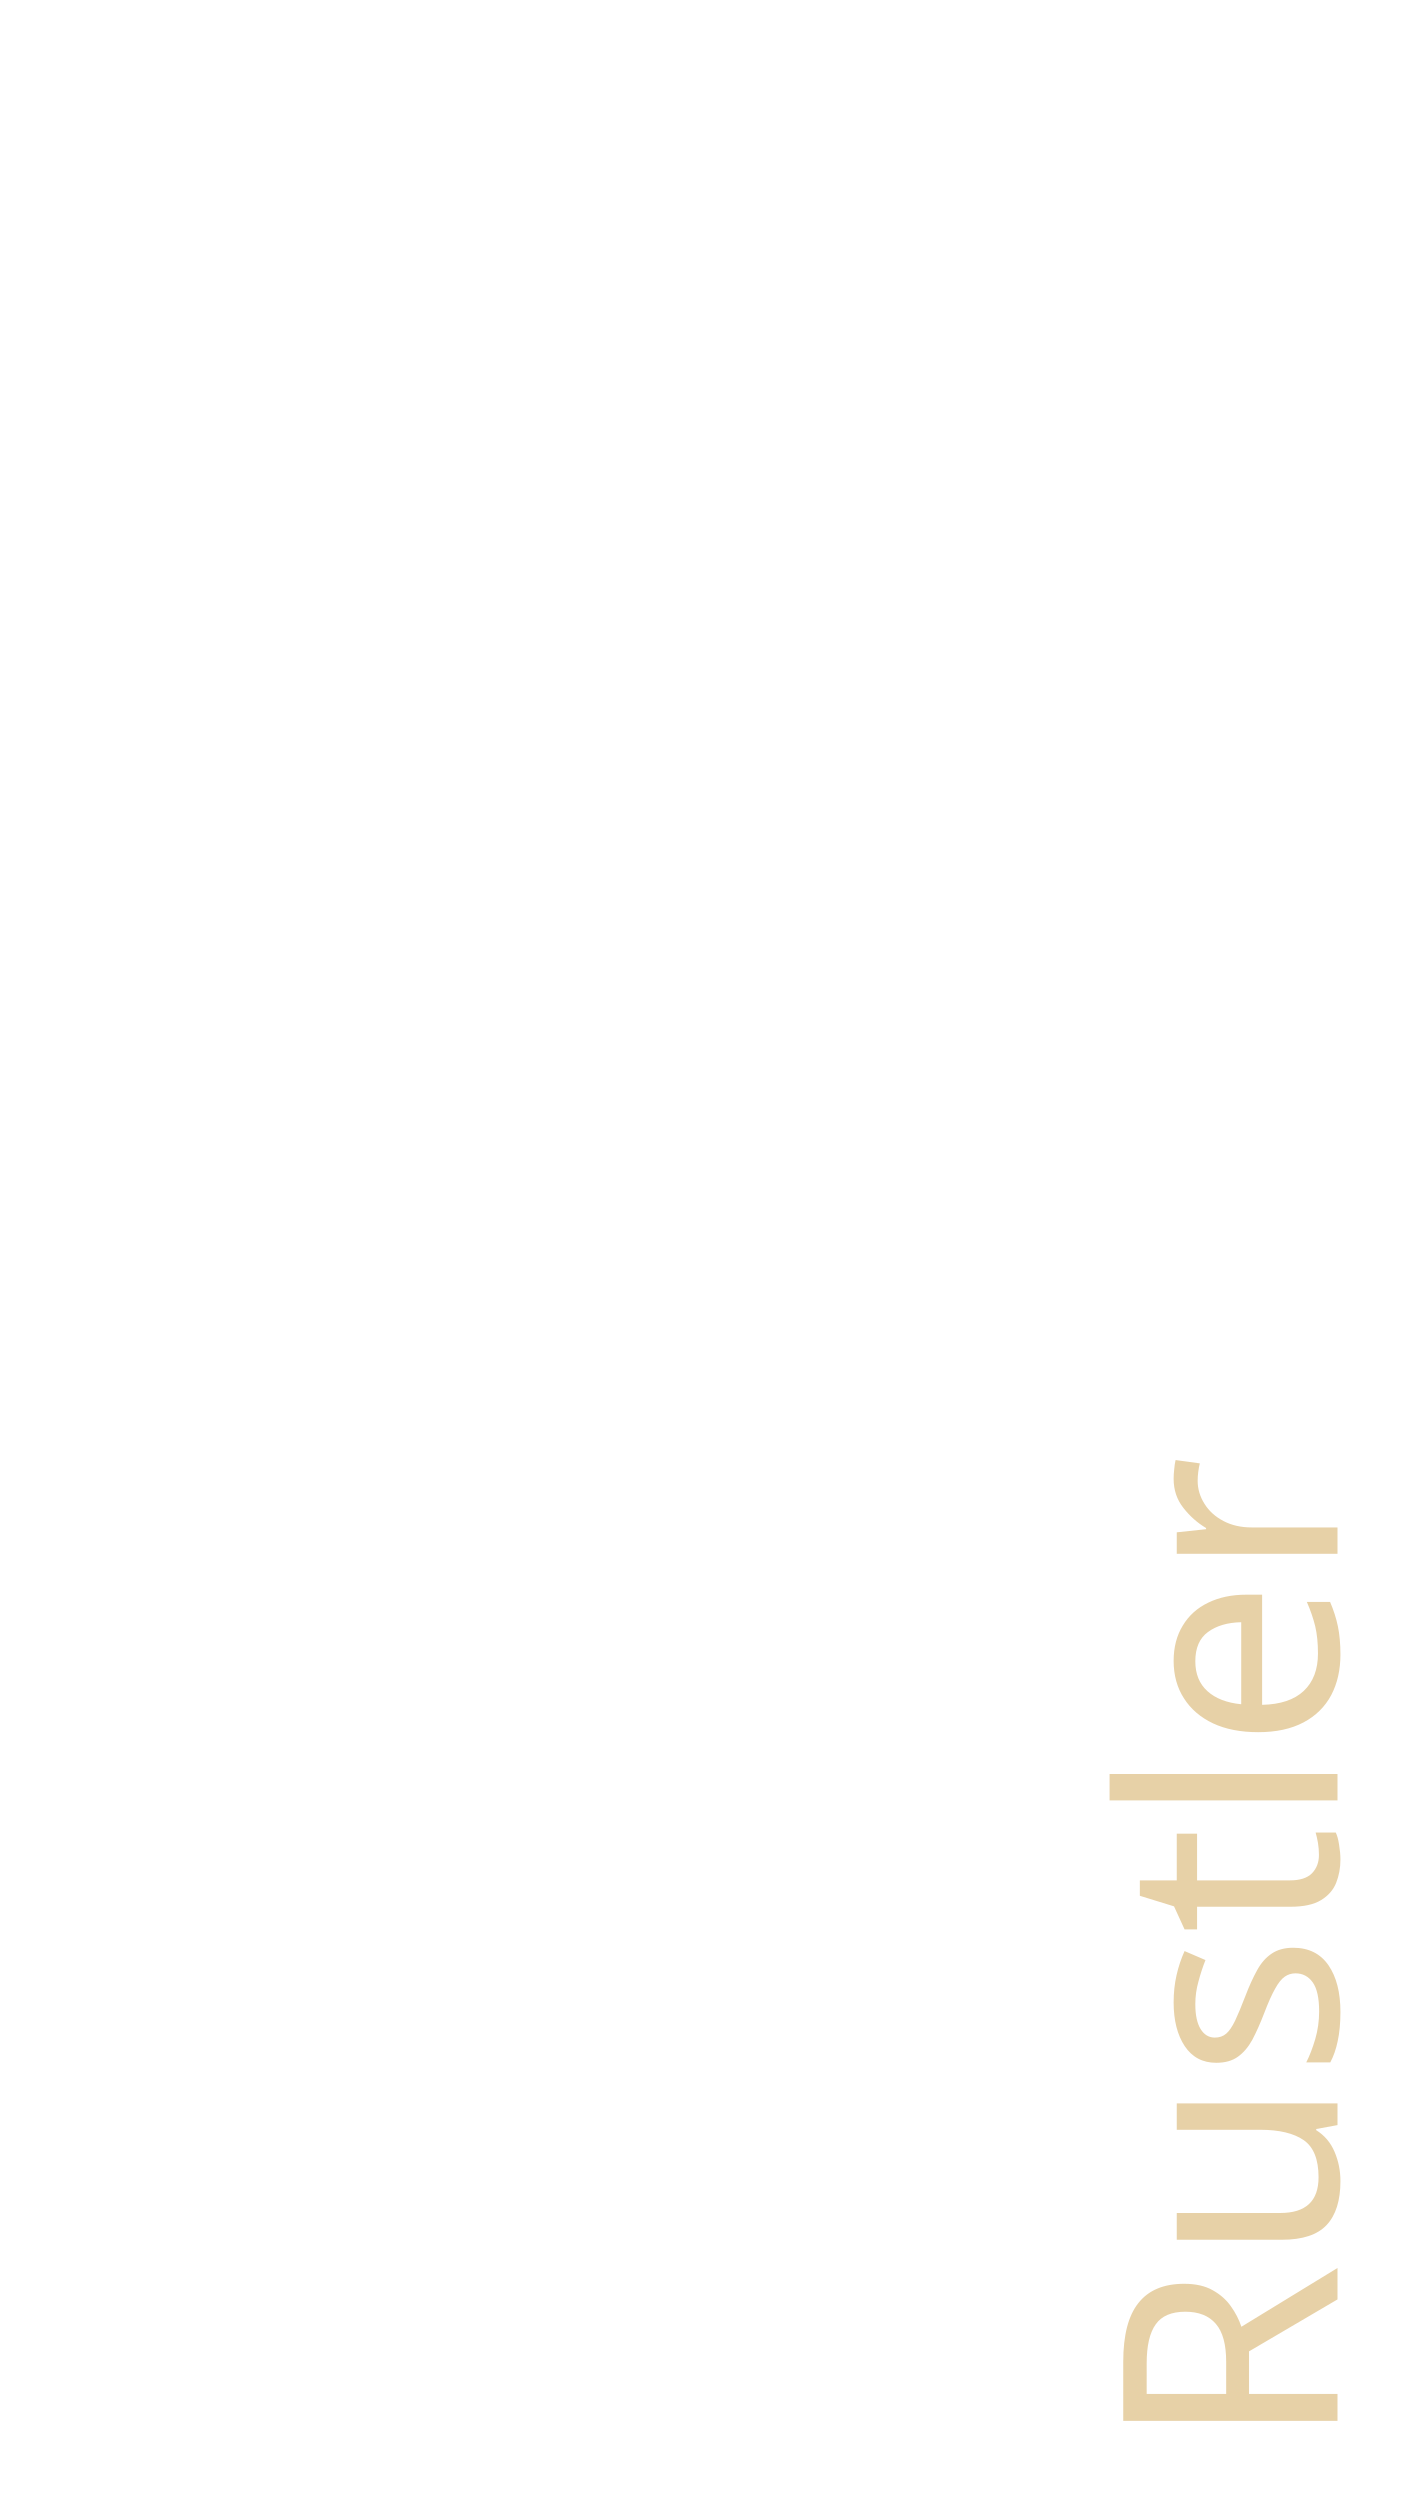
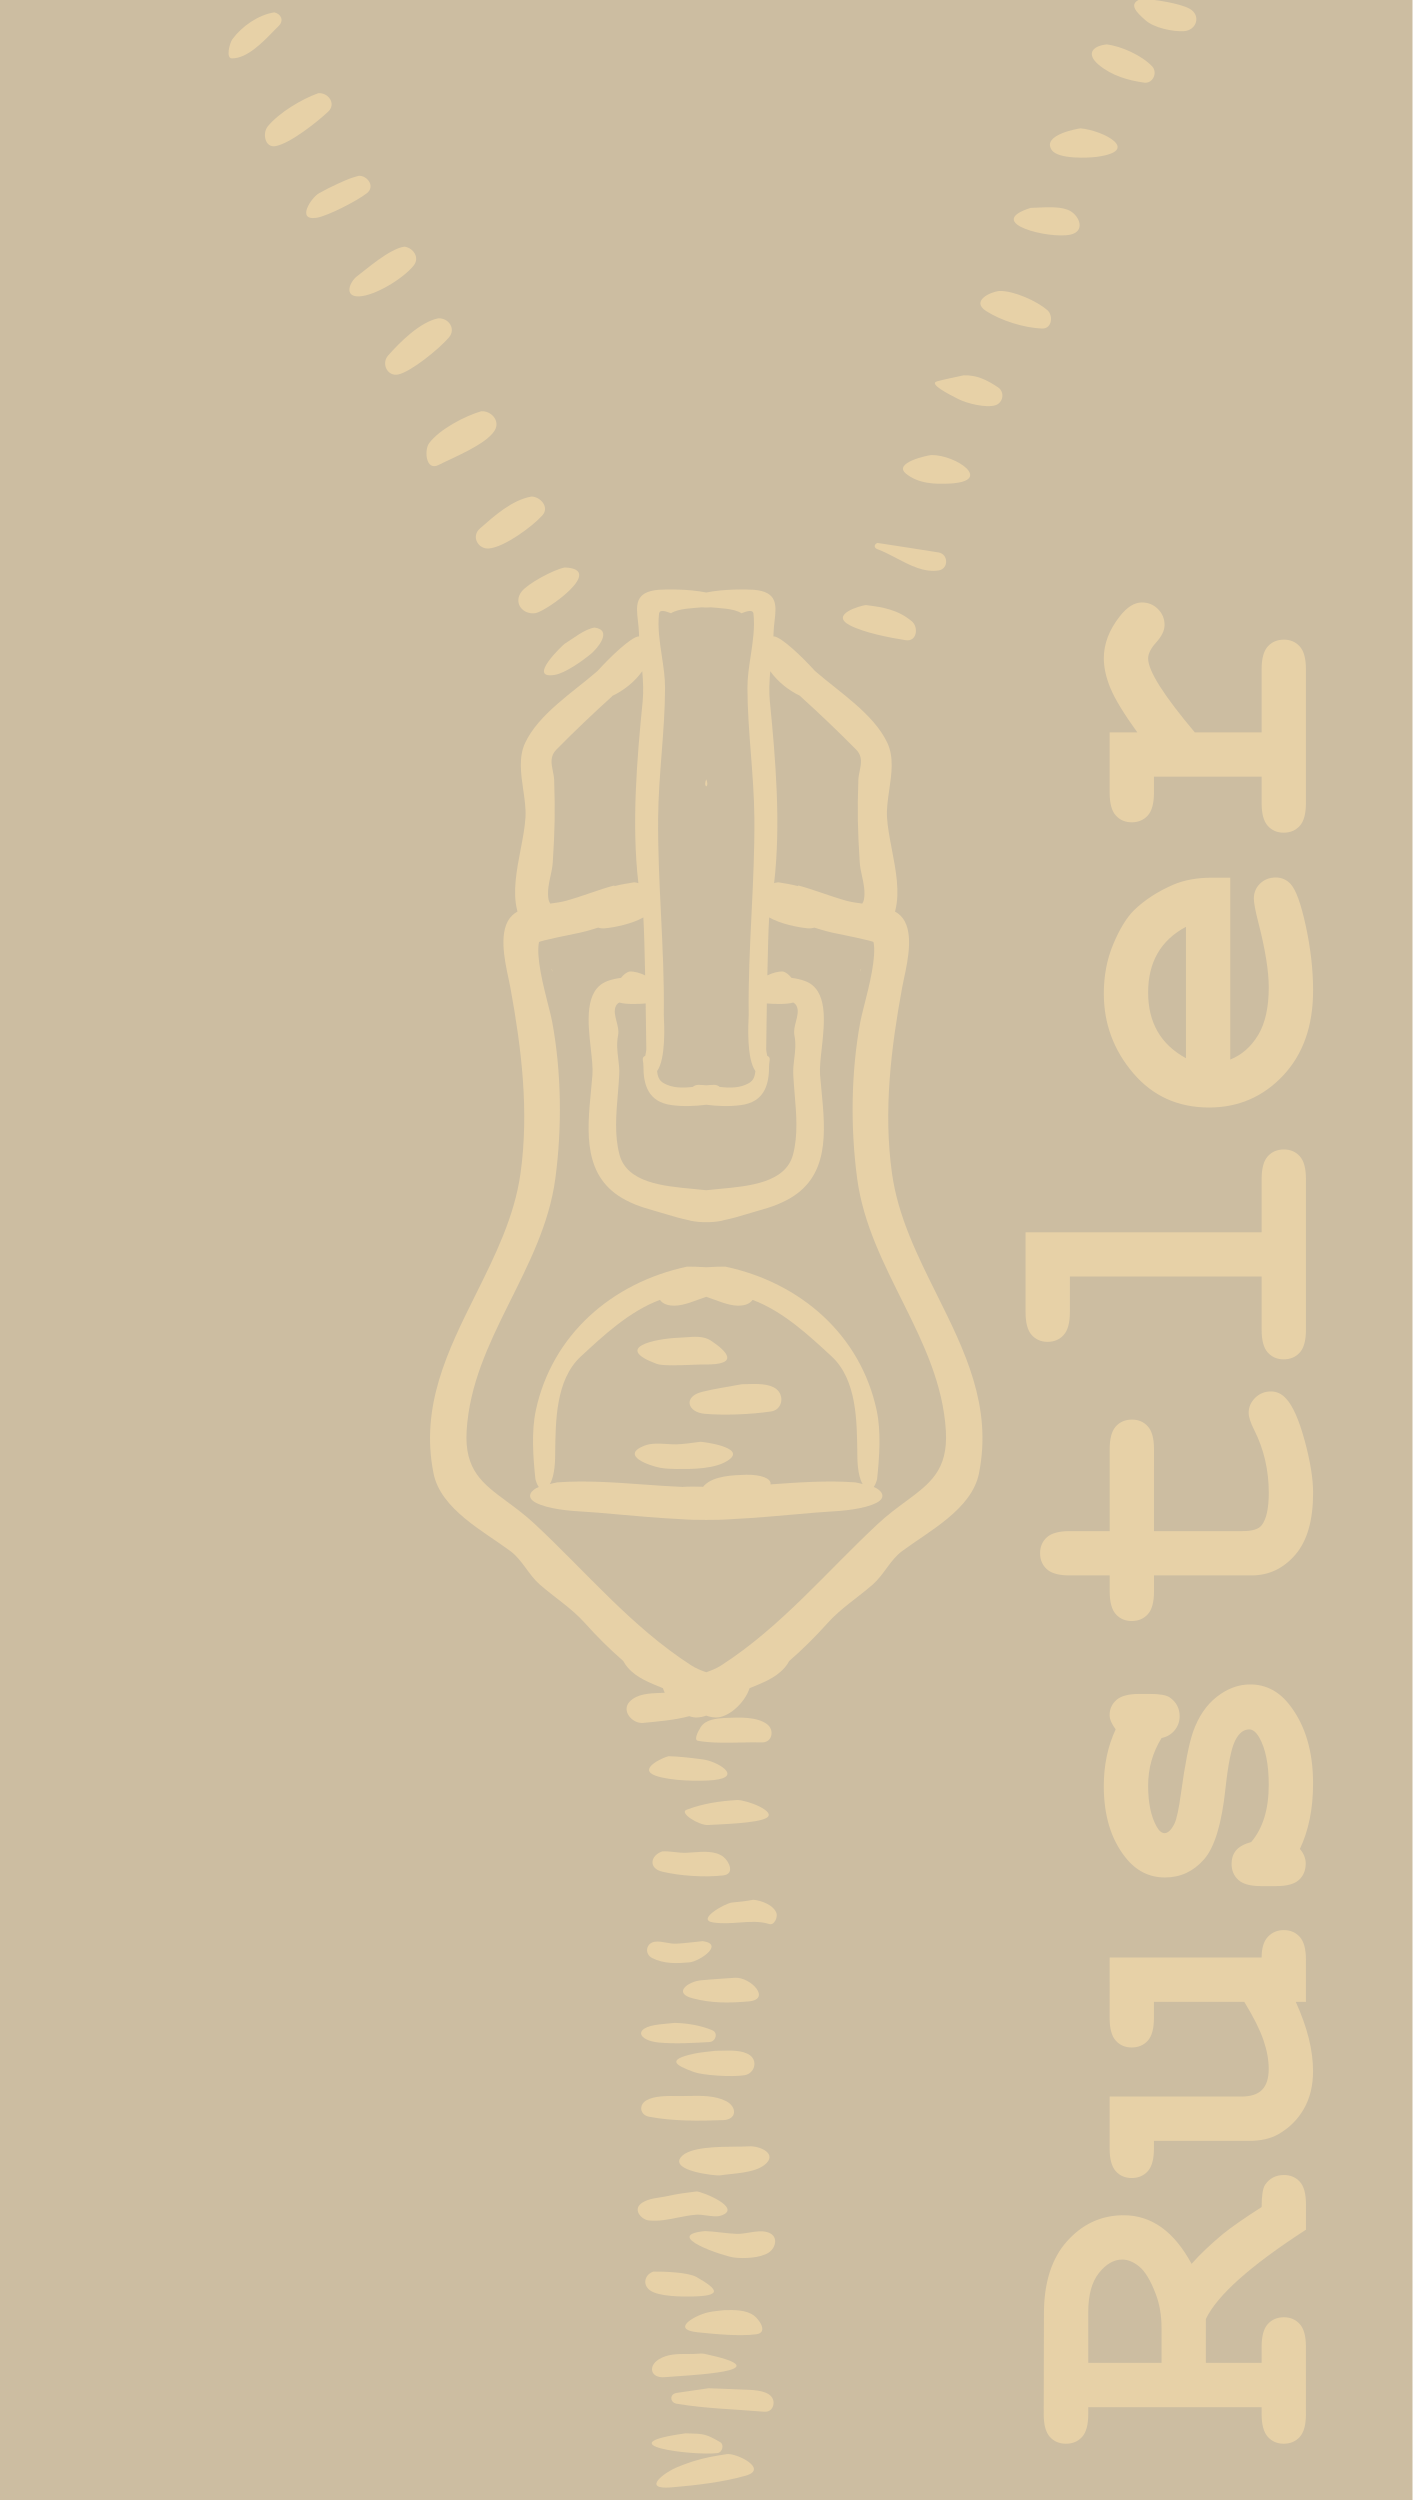
- <svg xmlns="http://www.w3.org/2000/svg" width="113" height="200" viewBox="0 0 113 200">
-   <g style="display:none">
-     <line x1="56.5" y1="0" x2="56.5" y2="200" stroke="#ff00ff" stroke-width="1" />
+ <svg xmlns="http://www.w3.org/2000/svg" data-vector95-version="1.4.2" data-vector95-format="4" width="113" height="200" viewBox="0 0 113 200">
+   <g id="layer-72196696-99ab-4106-b8ea-1aaed9c96990" data-name="background" data-locked="false">
+     <rect x="0" y="0" width="113" height="200" fill="#ccbda1" stroke="none" stroke-width="0" />
  </g>
-   <g>
-     <text x="-196" y="107" transform="rotate(-90)" font-family="sans-serif" font-size="24" fill="#e7d1a7">Rustler</text>
+   <g id="layer-9516eab8-53e1-4730-962a-3a6d09a46967" data-name="logo" data-locked="false">
+     <path d="M52.529 109.108C48.974 107.787 52.484 107.095 54.229 107.023C54.417 107.019 54.616 107.003 54.822 106.987C55.526 106.931 56.298 106.87 56.861 107.242C58.156 108.098 59.236 109.201 56.354 109.159C56.139 109.156 55.791 109.17 55.387 109.185C54.362 109.224 52.982 109.277 52.529 109.108Z" fill="#e7d1a7" stroke="none" stroke-width="0" opacity="1" fill-rule="nonzero" fill-opacity="1" />
+     <path d="M56.156 111.351C57.204 111.086 58.281 110.944 59.343 110.74C59.458 110.739 59.583 110.735 59.716 110.731C60.505 110.705 61.541 110.672 62.106 111.123C62.78 111.661 62.59 112.784 61.681 112.918C60.111 113.149 57.986 113.243 56.368 113.103C54.992 112.984 54.636 111.734 56.156 111.351Z" fill="#e7d1a7" stroke="none" stroke-width="0" opacity="1" fill-rule="nonzero" fill-opacity="1" />
+     <path d="M54.104 115.547C54.673 115.539 55.473 115.415 56.017 115.344C56.284 115.343 59.624 115.786 58.354 116.753C57.315 117.544 55.363 117.529 54.104 117.518C53.678 117.515 53.249 117.499 52.829 117.424C51.997 117.275 49.544 116.438 51.554 115.653C52.09 115.443 52.743 115.483 53.36 115.52C53.618 115.536 53.87 115.551 54.104 115.547Z" fill="#e7d1a7" stroke="none" stroke-width="0" opacity="1" fill-rule="nonzero" fill-opacity="1" />
+     <path d="M56.346 118.832C57.117 118.051 58.682 118.012 59.687 117.98C60.865 117.958 61.736 118.276 61.64 118.752C63.907 118.587 66.174 118.427 68.435 118.591C68.63 118.628 68.822 118.676 69.014 118.726C68.587 118.05 68.586 116.663 68.586 116.288C68.586 116.256 68.586 116.232 68.586 116.216C68.546 113.73 68.564 110.395 66.532 108.515C64.735 106.851 62.631 104.888 60.204 103.991C60.081 104.165 59.897 104.304 59.643 104.377C58.86 104.605 58.005 104.29 57.153 103.976C56.935 103.896 56.717 103.815 56.5 103.744C56.283 103.815 56.065 103.896 55.847 103.976C54.995 104.29 54.14 104.605 53.357 104.377C53.103 104.304 52.919 104.165 52.796 103.991C50.369 104.888 48.265 106.851 46.468 108.515C44.436 110.395 44.454 113.73 44.414 116.216C44.414 116.232 44.414 116.256 44.414 116.288C44.414 116.663 44.413 118.05 43.986 118.726C44.178 118.676 44.37 118.628 44.565 118.591C46.849 118.425 49.139 118.591 51.429 118.757C51.429 118.757 51.429 118.757 51.429 118.757C52.485 118.833 53.542 118.91 54.598 118.954C55.137 118.916 55.738 118.925 56.251 118.943C56.283 118.901 56.315 118.864 56.346 118.832ZM70.131 112.816C70.498 114.524 70.354 116.574 70.166 118.341C70.163 118.368 70.056 118.751 69.898 118.96C70.476 119.177 71.001 119.762 70.135 120.216C69.154 120.729 67.401 120.876 66.31 120.933C65.657 120.967 64.736 121.049 63.67 121.145C62.141 121.281 60.311 121.445 58.538 121.532C57.915 121.58 57.226 121.597 56.5 121.593C55.774 121.597 55.085 121.58 54.462 121.532C52.689 121.445 50.859 121.281 49.33 121.145C48.264 121.049 47.343 120.967 46.69 120.933C45.599 120.876 43.846 120.729 42.865 120.216C41.999 119.762 42.524 119.177 43.102 118.96C42.944 118.751 42.837 118.368 42.834 118.341C42.646 116.574 42.502 114.524 42.869 112.816C44.157 106.823 48.911 102.623 54.968 101.331C55.35 101.33 55.899 101.339 56.5 101.38C57.101 101.339 57.65 101.33 58.032 101.331C64.089 102.623 68.843 106.823 70.131 112.816Z" fill="#e7d1a7" stroke="none" stroke-width="0" opacity="1" fill-rule="nonzero" fill-opacity="1" />
+     <path d="M52.826 135.434C52.947 135.43 53.066 135.426 53.181 135.42C53.124 135.299 53.075 135.178 53.036 135.056C52.022 134.634 50.976 134.263 50.231 133.417C50.09 133.257 49.964 133.073 49.86 132.878C48.766 131.927 47.739 130.904 46.789 129.841C45.734 128.661 44.367 127.801 43.177 126.758C42.285 125.977 41.785 124.799 40.839 124.093C38.706 122.503 35.256 120.741 34.682 117.868C33.608 112.498 35.822 108.051 38.056 103.563C39.604 100.454 41.161 97.325 41.643 93.856C42.334 88.87 41.722 83.882 40.825 78.981C40.79 78.785 40.74 78.555 40.685 78.3C40.355 76.767 39.835 74.349 40.966 73.243C41.094 73.119 41.241 73.013 41.402 72.921C41.39 72.885 41.379 72.848 41.37 72.81C41 71.346 41.334 69.604 41.652 67.95C41.825 67.044 41.994 66.165 42.04 65.373C42.079 64.691 41.971 63.951 41.861 63.197C41.672 61.902 41.478 60.567 42.015 59.423C43.087 57.137 45.863 55.358 47.693 53.77C47.734 53.735 47.775 53.699 47.816 53.664C48.797 52.576 50.47 50.971 51.08 50.914C51.096 50.916 51.111 50.918 51.127 50.92C51.121 50.809 51.116 50.698 51.113 50.588C51.104 50.286 51.069 49.983 51.035 49.689C50.892 48.436 50.767 47.34 52.693 47.183C53.294 47.145 55.102 47.11 56.5 47.401C57.898 47.11 59.706 47.145 60.307 47.183C62.233 47.34 62.108 48.436 61.965 49.689C61.931 49.983 61.896 50.286 61.887 50.588C61.884 50.698 61.879 50.809 61.873 50.92C61.889 50.918 61.904 50.916 61.92 50.914C62.53 50.971 64.203 52.576 65.184 53.664C65.225 53.699 65.266 53.735 65.307 53.77C67.137 55.358 69.913 57.137 70.985 59.423C71.522 60.567 71.328 61.902 71.139 63.197C71.029 63.951 70.921 64.691 70.96 65.373C71.006 66.165 71.175 67.044 71.348 67.95C71.666 69.604 72 71.346 71.63 72.81C71.621 72.848 71.61 72.885 71.598 72.921C71.759 73.013 71.906 73.119 72.034 73.243C73.165 74.349 72.645 76.767 72.315 78.3C72.26 78.555 72.21 78.785 72.175 78.981C71.278 83.882 70.665 88.87 71.357 93.856C71.839 97.325 73.396 100.454 74.944 103.563C77.178 108.051 79.392 112.498 78.318 117.868C77.744 120.741 74.294 122.503 72.161 124.093C71.215 124.799 70.715 125.977 69.823 126.758C68.633 127.801 67.266 128.661 66.211 129.841C65.261 130.904 64.234 131.927 63.14 132.878C63.036 133.073 62.91 133.257 62.769 133.417C62.024 134.263 60.978 134.634 59.964 135.056C59.589 136.236 58.251 137.444 57.243 137.398C56.962 137.385 56.719 137.332 56.5 137.249C56.281 137.332 56.038 137.385 55.757 137.398C55.561 137.407 55.354 137.369 55.143 137.293C53.933 137.62 52.584 137.719 51.449 137.833C50.599 137.918 49.658 136.864 50.386 136.118C50.989 135.501 51.963 135.466 52.826 135.434ZM56.5 48.604C56.377 48.595 56.258 48.589 56.144 48.586C55.513 48.652 54.284 48.665 53.681 49.06C53.217 48.877 52.762 48.741 52.722 49.101C52.601 50.196 52.773 51.335 52.944 52.469C53.076 53.341 53.208 54.209 53.204 55.051C53.192 58.508 52.679 61.975 52.65 65.463C52.629 68.035 52.754 70.591 52.879 73.145C52.879 73.145 52.879 73.145 52.879 73.145C52.879 73.145 52.879 73.145 52.879 73.145C53.01 75.825 53.141 78.501 53.103 81.188C53.103 81.203 53.105 81.248 53.108 81.317C53.141 81.956 53.279 84.703 52.566 85.691C52.608 86.065 52.699 86.43 53.087 86.65C53.808 87.06 54.613 87.042 55.423 86.954C55.54 86.851 55.693 86.786 55.875 86.788C56.08 86.79 56.289 86.805 56.5 86.826C56.711 86.805 56.92 86.79 57.125 86.788C57.307 86.786 57.46 86.851 57.577 86.954C58.387 87.042 59.192 87.06 59.913 86.65C60.301 86.43 60.392 86.065 60.434 85.691C59.721 84.703 59.859 81.956 59.892 81.317C59.895 81.248 59.897 81.203 59.897 81.188C59.859 78.501 59.99 75.825 60.121 73.145C60.121 73.145 60.121 73.145 60.121 73.145C60.121 73.145 60.121 73.145 60.121 73.145C60.246 70.591 60.371 68.035 60.35 65.463C60.321 61.975 59.808 58.508 59.796 55.051C59.792 54.209 59.924 53.341 60.056 52.469C60.227 51.335 60.399 50.196 60.278 49.101C60.238 48.741 59.783 48.877 59.319 49.06C58.716 48.665 57.487 48.652 56.856 48.586C56.742 48.589 56.623 48.595 56.5 48.604ZM44.227 61.689C44.276 61.926 44.324 62.164 44.332 62.398C44.418 64.905 44.385 66.418 44.221 68.985C44.198 69.359 44.118 69.724 44.038 70.092C43.907 70.692 43.774 71.299 43.882 71.96C43.898 72.063 43.949 72.173 44.021 72.287C44.487 72.226 44.931 72.162 45.302 72.058C46.652 71.68 47.874 71.174 49.152 70.834C49.152 70.852 49.152 70.871 49.152 70.89C49.673 70.756 50.211 70.67 50.728 70.585C50.842 70.592 50.957 70.615 51.071 70.65C50.518 65.925 50.956 60.714 51.412 56.113C51.489 55.332 51.451 54.517 51.38 53.697C50.789 54.531 49.915 55.233 48.966 55.682C48.966 55.682 48.968 55.706 48.968 55.706C47.418 57.107 46.015 58.445 44.506 59.971C43.986 60.497 44.106 61.092 44.227 61.689ZM68.979 72.287C69.051 72.173 69.102 72.063 69.118 71.96C69.226 71.299 69.093 70.692 68.962 70.092C68.882 69.724 68.802 69.359 68.779 68.985C68.615 66.418 68.582 64.905 68.668 62.398C68.676 62.164 68.724 61.926 68.773 61.689C68.894 61.092 69.014 60.497 68.494 59.971C66.985 58.445 65.582 57.107 64.032 55.706C64.032 55.706 64.034 55.682 64.034 55.682C63.085 55.233 62.211 54.531 61.62 53.697C61.549 54.517 61.511 55.332 61.588 56.113C62.044 60.714 62.482 65.925 61.929 70.65C62.043 70.615 62.158 70.592 62.272 70.585C62.789 70.67 63.327 70.756 63.848 70.89C63.848 70.871 63.848 70.852 63.848 70.834C65.126 71.174 66.348 71.68 67.698 72.058C68.069 72.162 68.513 72.226 68.979 72.287ZM56.5 62.91C56.366 62.81 56.403 62.595 56.5 62.337C56.597 62.595 56.634 62.81 56.5 62.91ZM47.844 74.21C47.174 74.426 46.523 74.607 45.939 74.709C45.895 74.717 43.138 75.274 43.119 75.368C42.878 76.552 43.456 78.828 43.86 80.421C43.998 80.965 44.116 81.429 44.174 81.743C44.921 85.778 44.971 90.209 44.427 94.281C43.45 101.593 37.766 107.122 37.331 114.468C37.145 117.609 38.605 118.687 40.55 120.123C41.24 120.632 41.991 121.187 42.752 121.894C46.88 125.736 50.493 130.129 55.289 133.223C55.652 133.458 56.066 133.632 56.5 133.78C56.934 133.632 57.348 133.458 57.711 133.223C62.507 130.129 66.12 125.736 70.248 121.894C71.009 121.187 71.76 120.632 72.45 120.123C74.395 118.687 75.855 117.609 75.669 114.468C75.234 107.122 69.55 101.593 68.573 94.281C68.029 90.209 68.079 85.778 68.826 81.743C68.884 81.429 69.002 80.965 69.14 80.421C69.545 78.828 70.122 76.552 69.881 75.368C69.862 75.274 67.105 74.717 67.061 74.709C66.477 74.607 65.826 74.426 65.156 74.21C64.976 74.261 64.79 74.281 64.609 74.265C63.799 74.189 62.42 73.902 61.532 73.393C61.476 74.28 61.426 76.127 61.388 78.032C61.807 77.828 62.26 77.703 62.648 77.722C62.883 77.785 63.12 77.976 63.32 78.229C63.69 78.277 64.056 78.353 64.411 78.486C66.261 79.183 65.972 81.774 65.735 83.904C65.735 83.904 65.735 83.905 65.735 83.905C65.645 84.71 65.563 85.449 65.606 85.996C65.638 86.397 65.677 86.807 65.717 87.222C66.041 90.572 66.392 94.221 62.923 96.016C61.833 96.58 61.167 96.691 59.736 97.129C59.134 97.313 58.531 97.488 57.923 97.609C57.862 97.632 57.796 97.65 57.727 97.664C57.314 97.747 56.905 97.778 56.5 97.772C56.095 97.778 55.686 97.747 55.273 97.664C55.204 97.65 55.138 97.632 55.077 97.609C54.469 97.488 53.866 97.313 53.264 97.129C51.833 96.691 51.167 96.58 50.077 96.016C46.607 94.221 46.959 90.572 47.283 87.222C47.323 86.807 47.362 86.397 47.394 85.996C47.437 85.449 47.355 84.71 47.265 83.904C47.028 81.774 46.739 79.183 48.589 78.486C48.944 78.353 49.31 78.277 49.68 78.229C49.88 77.976 50.117 77.785 50.352 77.722C50.74 77.703 51.193 77.828 51.612 78.032C51.574 76.127 51.524 74.28 51.468 73.393C50.58 73.902 49.201 74.189 48.391 74.265C48.21 74.281 48.024 74.261 47.844 74.21ZM44.195 77.732C44.166 77.654 44.136 77.577 44.106 77.499C44.147 77.543 44.174 77.592 44.183 77.648C44.187 77.676 44.191 77.704 44.195 77.732ZM68.894 77.499C68.864 77.577 68.834 77.654 68.805 77.732C68.809 77.704 68.813 77.676 68.817 77.648C68.826 77.592 68.853 77.543 68.894 77.499ZM61.527 85.261C61.536 86.783 61.143 88.16 59.275 88.408C58.378 88.528 57.42 88.499 56.5 88.38C55.58 88.499 54.622 88.528 53.725 88.408C51.857 88.16 51.464 86.783 51.473 85.261C51.473 85.134 51.456 85.026 51.442 84.932C51.407 84.714 51.386 84.575 51.625 84.462C51.634 84.415 51.642 84.37 51.649 84.327C51.681 84.155 51.705 84.019 51.705 83.951C51.704 83.778 51.685 82.196 51.653 80.277C51.154 80.321 50.038 80.367 49.542 80.201C49.427 80.265 49.335 80.352 49.276 80.471C49.095 80.833 49.208 81.27 49.323 81.717C49.419 82.086 49.516 82.463 49.449 82.808C49.314 83.506 49.385 84.087 49.457 84.674C49.509 85.096 49.561 85.521 49.538 85.996C49.513 86.493 49.47 87.004 49.427 87.521C49.29 89.141 49.148 90.823 49.559 92.371C50.158 94.622 53.056 94.891 55.43 95.111C55.803 95.146 56.164 95.179 56.5 95.219C56.836 95.179 57.197 95.146 57.57 95.111C59.944 94.891 62.842 94.622 63.441 92.371C63.852 90.823 63.71 89.141 63.573 87.521C63.53 87.004 63.487 86.493 63.462 85.996C63.439 85.521 63.491 85.096 63.543 84.674C63.615 84.087 63.686 83.506 63.551 82.808C63.484 82.463 63.581 82.086 63.677 81.717C63.792 81.27 63.905 80.833 63.724 80.471C63.665 80.352 63.573 80.265 63.458 80.201C62.962 80.367 61.846 80.321 61.347 80.277C61.315 82.196 61.296 83.778 61.295 83.951C61.295 84.019 61.319 84.155 61.351 84.327C61.358 84.37 61.366 84.415 61.375 84.462C61.614 84.575 61.593 84.714 61.558 84.932C61.544 85.026 61.527 85.134 61.527 85.261Z" fill="#e7d1a7" stroke="none" stroke-width="0" opacity="1" fill-rule="nonzero" fill-opacity="1" />
+     <path d="M56.049 138.182C56.43 137.557 57.318 137.478 57.961 137.437C58.03 137.435 58.101 137.432 58.175 137.429C59.141 137.389 60.557 137.331 61.361 137.932C61.977 138.392 61.799 139.418 60.936 139.393C60.426 139.378 59.864 139.389 59.286 139.401C58.115 139.424 56.873 139.449 55.836 139.264C55.474 139.199 55.857 138.495 56.049 138.182Z" fill="#e7d1a7" stroke="none" stroke-width="0" opacity="1" fill-rule="nonzero" fill-opacity="1" />
+     <path d="M52.432 142.051C50.975 141.518 53.076 140.578 53.494 140.495C54.394 140.519 55.386 140.642 56.257 140.758C57.377 140.907 59.487 142.142 57.107 142.405C56.013 142.525 53.59 142.475 52.432 142.051Z" fill="#e7d1a7" stroke="none" stroke-width="0" opacity="1" fill-rule="nonzero" fill-opacity="1" />
+     <path d="M54.932 144.778C56.268 144.276 57.557 144.086 58.97 144.003C59.701 143.977 62.21 144.932 61.307 145.44C60.548 145.866 57.661 145.939 56.632 146.001C55.935 146.043 54.279 145.024 54.932 144.778Z" fill="#e7d1a7" stroke="none" stroke-width="0" opacity="1" fill-rule="nonzero" fill-opacity="1" />
+     <path d="M52.969 149.73C51.876 149.468 52.01 148.461 52.969 148.114C53.302 148.089 53.637 148.127 53.975 148.165C54.275 148.199 54.577 148.233 54.881 148.223C55.051 148.217 55.237 148.203 55.432 148.189C56.245 148.127 57.221 148.054 57.856 148.536C58.334 148.899 58.814 149.923 57.856 150.033C56.371 150.204 54.399 150.073 52.969 149.73Z" fill="#e7d1a7" stroke="none" stroke-width="0" opacity="1" fill-rule="nonzero" fill-opacity="1" />
+     <path d="M58.564 152.202C59.134 152.159 59.702 152.086 60.264 151.981C60.895 152.035 61.902 152.401 62.12 153.062C62.22 153.364 61.96 154.052 61.539 153.922C60.763 153.682 59.971 153.741 59.145 153.802C58.481 153.851 57.795 153.902 57.076 153.8C55.62 153.595 58.045 152.24 58.564 152.202Z" fill="#e7d1a7" stroke="none" stroke-width="0" opacity="1" fill-rule="nonzero" fill-opacity="1" />
+     <path d="M54.097 155.496C54.808 155.459 55.514 155.359 56.222 155.291C58.002 155.545 55.934 156.919 55.16 156.988C54.129 157.08 53.14 157.12 52.185 156.648C51.531 156.326 51.67 155.433 52.397 155.337C52.685 155.299 52.993 155.355 53.301 155.411C53.57 155.46 53.839 155.509 54.097 155.496Z" fill="#e7d1a7" stroke="none" stroke-width="0" opacity="1" fill-rule="nonzero" fill-opacity="1" />
+     <path d="M56.05 158.428C56.969 158.337 57.892 158.289 58.813 158.22C60.079 158.171 61.747 159.961 59.875 160.115C58.29 160.246 56.951 160.266 55.413 159.865C53.801 159.445 55.045 158.528 56.05 158.428Z" fill="#e7d1a7" stroke="none" stroke-width="0" opacity="1" fill-rule="nonzero" fill-opacity="1" />
+     <path d="M52.722 161.956C53.146 161.905 53.572 161.872 53.997 161.831C55.007 161.86 56.037 162.03 56.972 162.414C57.487 162.625 57.251 163.334 56.76 163.363C55.482 163.438 53.99 163.519 52.722 163.404C51.05 163.252 50.575 162.212 52.722 161.956Z" fill="#e7d1a7" stroke="none" stroke-width="0" opacity="1" fill-rule="nonzero" fill-opacity="1" />
+     <path d="M55.52 164.295C56.078 164.174 56.653 164.141 57.22 164.064C57.37 164.066 57.541 164.062 57.726 164.056C58.466 164.035 59.412 164.008 59.982 164.41C60.663 164.89 60.345 165.898 59.557 166.019C58.489 166.183 56.227 166.021 55.52 165.765C53.945 165.194 53.338 164.769 55.52 164.295Z" fill="#e7d1a7" stroke="none" stroke-width="0" opacity="1" fill-rule="nonzero" fill-opacity="1" />
+     <path d="M54.117 167.683C54.316 167.685 54.507 167.687 54.682 167.683C54.817 167.681 54.953 167.679 55.092 167.676C56.092 167.655 57.183 167.633 58.082 168.087C58.968 168.535 58.97 169.563 57.87 169.608C55.96 169.686 53.801 169.701 51.92 169.337C51.19 169.195 51.081 168.391 51.707 168.031C52.343 167.665 53.302 167.675 54.117 167.683Z" fill="#e7d1a7" stroke="none" stroke-width="0" opacity="1" fill-rule="nonzero" fill-opacity="1" />
+     <path d="M58.878 171.731C59.297 171.728 59.658 171.725 59.911 171.706C60.777 171.65 62.291 172.309 61.154 173.198C60.301 173.865 58.636 173.864 57.573 174.035C57.337 174.073 53.543 173.698 54.482 172.561C55.143 171.761 57.38 171.743 58.878 171.731Z" fill="#e7d1a7" stroke="none" stroke-width="0" opacity="1" fill-rule="nonzero" fill-opacity="1" />
+     <path d="M53.393 175.688C54.162 175.51 54.947 175.409 55.731 175.316C56.204 175.331 59.494 176.673 57.643 177.259C57.357 177.349 56.93 177.292 56.518 177.237C56.231 177.198 55.951 177.161 55.731 177.175C55.22 177.208 54.712 177.31 54.204 177.411C53.44 177.565 52.677 177.717 51.906 177.635C51.317 177.572 50.634 176.806 51.268 176.298C51.849 175.833 52.759 175.834 53.393 175.688Z" fill="#e7d1a7" stroke="none" stroke-width="0" opacity="1" fill-rule="nonzero" fill-opacity="1" />
+     <path d="M58.743 180.605C57.896 180.505 52.88 178.824 56.406 178.486C57.262 178.518 58.102 178.684 58.956 178.709C59.257 178.718 59.584 178.664 59.915 178.609C60.466 178.517 61.029 178.424 61.506 178.614C62.285 178.924 62.07 179.827 61.499 180.204C60.817 180.652 59.51 180.696 58.743 180.605Z" fill="#e7d1a7" stroke="none" stroke-width="0" opacity="1" fill-rule="nonzero" fill-opacity="1" />
+     <path d="M52 183.225C51.363 182.759 51.585 181.956 52.266 181.728C53.162 181.714 55.065 181.789 55.721 182.162C57.554 183.204 57.76 183.692 55.241 183.722C54.604 183.73 52.705 183.74 52 183.225Z" fill="#e7d1a7" stroke="none" stroke-width="0" opacity="1" fill-rule="nonzero" fill-opacity="1" />
+     <path d="M56.665 184.984C57.083 184.889 57.515 184.869 57.94 184.811C57.94 184.811 58.013 184.81 58.013 184.81C58.761 184.797 59.676 184.782 60.308 185.239C60.707 185.528 61.508 186.61 60.49 186.743C59.136 186.919 57.227 186.726 55.817 186.584C55.817 186.584 55.815 186.583 55.815 186.583C53.623 186.362 55.542 185.24 56.665 184.984Z" fill="#e7d1a7" stroke="none" stroke-width="0" opacity="1" fill-rule="nonzero" fill-opacity="1" />
+     <path d="M54.983 188.319C55.162 188.319 55.341 188.32 55.519 188.315C55.613 188.315 55.708 188.307 55.803 188.299C55.994 188.284 56.184 188.269 56.369 188.309C62.215 189.561 56.549 189.942 54.007 190.113C53.662 190.136 53.375 190.156 53.181 190.173C52.05 190.273 51.806 189.3 52.713 188.743C53.41 188.316 54.193 188.317 54.983 188.319Z" fill="#e7d1a7" stroke="none" stroke-width="0" opacity="1" fill-rule="nonzero" fill-opacity="1" />
+     <path d="M54.131 191.433C54.98 191.301 55.831 191.184 56.681 191.06C57.602 191.095 58.523 191.122 59.444 191.167C60.033 191.195 61.225 191.177 61.693 191.711C62.104 192.179 61.832 192.999 61.144 192.94C58.792 192.738 56.477 192.69 54.131 192.299C53.582 192.208 53.548 191.523 54.131 191.433Z" fill="#e7d1a7" stroke="none" stroke-width="0" opacity="1" fill-rule="nonzero" fill-opacity="1" />
+     <path d="M57.399 196.247C55.341 196.479 48.329 195.561 54.849 194.667C54.947 194.67 55.039 194.673 55.125 194.675C56.275 194.706 56.487 194.712 57.612 195.37C57.963 195.576 57.781 196.204 57.399 196.247Z" fill="#e7d1a7" stroke="none" stroke-width="0" opacity="1" fill-rule="nonzero" fill-opacity="1" />
+     <path d="M55.416 196.915C56.317 196.624 57.245 196.465 58.178 196.326C58.995 196.26 61.482 197.525 59.666 198.051C57.859 198.574 55.633 198.829 53.716 198.99C51.233 199.198 53.208 197.769 54.141 197.387C54.56 197.215 54.984 197.054 55.416 196.915Z" fill="#e7d1a7" stroke="none" stroke-width="0" opacity="1" fill-rule="nonzero" fill-opacity="1" />
+     <path d="M67.987 50.022C66.356 49.169 68.779 48.46 69.262 48.406C70.664 48.571 71.842 48.788 72.94 49.699C73.5 50.163 73.371 51.36 72.45 51.215C71.175 51.014 69.137 50.623 67.987 50.022Z" fill="#e7d1a7" stroke="none" stroke-width="0" opacity="1" fill-rule="nonzero" fill-opacity="1" />
+     <path d="M70.192 43.934C69.909 43.829 69.898 43.563 70.192 43.434C71.821 43.687 73.451 43.931 75.079 44.194C75.882 44.323 75.907 45.518 75.079 45.638C73.914 45.807 72.816 45.231 71.722 44.658C71.213 44.391 70.705 44.124 70.192 43.934Z" fill="#e7d1a7" stroke="none" stroke-width="0" opacity="1" fill-rule="nonzero" fill-opacity="1" />
+     <path d="M72.485 37.898C71.396 37.014 74.259 36.415 74.512 36.404C76.491 36.381 79.513 38.49 76 38.683C74.776 38.75 73.465 38.694 72.485 37.898Z" fill="#e7d1a7" stroke="none" stroke-width="0" opacity="1" fill-rule="nonzero" fill-opacity="1" />
+     <path d="M74.953 30.511C75.653 30.318 76.37 30.189 77.078 30.028C78.145 29.985 78.98 30.411 79.841 30.986C80.399 31.359 80.266 32.22 79.628 32.421C78.892 32.653 77.372 32.286 76.653 31.92C76.653 31.92 76.601 31.893 76.601 31.893C75.909 31.541 74.262 30.702 74.953 30.511Z" fill="#e7d1a7" stroke="none" stroke-width="0" opacity="1" fill-rule="nonzero" fill-opacity="1" />
+     <path d="M78.892 24.884C77.655 24.09 79.211 23.347 79.955 23.278C81.097 23.247 82.943 24.083 83.78 24.803C84.278 25.232 84.172 26.318 83.355 26.284C81.902 26.225 80.082 25.648 78.892 24.884Z" fill="#e7d1a7" stroke="none" stroke-width="0" opacity="1" fill-rule="nonzero" fill-opacity="1" />
+     <path d="M85.647 18.767C83.974 19.151 78.616 17.836 82.459 16.63C82.619 16.627 82.8 16.618 82.994 16.609C83.871 16.567 85.009 16.512 85.647 16.895C86.393 17.344 86.811 18.5 85.647 18.767Z" fill="#e7d1a7" stroke="none" stroke-width="0" opacity="1" fill-rule="nonzero" fill-opacity="1" />
+     <path d="M84.126 11.983C83.361 10.791 86.163 10.305 86.44 10.267C88.295 10.438 91.341 12.073 87.715 12.551C87.148 12.626 84.634 12.775 84.126 11.983Z" fill="#e7d1a7" stroke="none" stroke-width="0" opacity="1" fill-rule="nonzero" fill-opacity="1" />
+     <path d="M87.916 5.199C86.86 4.323 87.383 3.667 88.553 3.552C89.704 3.702 91.319 4.417 92.166 5.302C92.636 5.792 92.238 6.712 91.528 6.611C90.242 6.428 88.951 6.057 87.916 5.199Z" fill="#e7d1a7" stroke="none" stroke-width="0" opacity="1" fill-rule="nonzero" fill-opacity="1" />
+     <path d="M91.631 1.616C90.955 1.013 90.176 0.299 91.306 -0.096C92.338 -0.055 94.321 0.256 95.131 0.678C96.126 1.197 95.741 2.435 94.706 2.494C93.827 2.544 92.321 2.232 91.631 1.616Z" fill="#e7d1a7" stroke="none" stroke-width="0" opacity="1" fill-rule="nonzero" fill-opacity="1" />
+     <path d="M45.18 51.498C45.853 51.082 46.752 50.337 47.561 50.204C49.057 50.41 47.774 51.908 47.233 52.348C46.631 52.837 45.227 53.854 44.373 53.992C42.102 54.358 45.04 51.585 45.18 51.498Z" fill="#e7d1a7" stroke="none" stroke-width="0" opacity="1" fill-rule="nonzero" fill-opacity="1" />
+     <path d="M41.726 47.328C42.198 46.707 44.26 45.573 45.18 45.399C48.516 45.521 43.657 48.923 42.843 49.05C41.834 49.207 41.034 48.238 41.726 47.328Z" fill="#e7d1a7" stroke="none" stroke-width="0" opacity="1" fill-rule="nonzero" fill-opacity="1" />
+     <path d="M38.386 42.289C39.533 41.282 40.955 39.994 42.524 39.724C43.22 39.733 43.983 40.564 43.392 41.226C42.583 42.132 40.35 43.768 39.124 43.877C38.236 43.957 37.682 42.907 38.386 42.289Z" fill="#e7d1a7" stroke="none" stroke-width="0" opacity="1" fill-rule="nonzero" fill-opacity="1" />
+     <path d="M34.331 35.454C35.18 34.322 37.219 33.271 38.503 32.899C39.299 32.851 40.052 33.676 39.565 34.454C38.87 35.568 36.238 36.608 35.103 37.191C34.046 37.734 33.932 35.986 34.331 35.454Z" fill="#e7d1a7" stroke="none" stroke-width="0" opacity="1" fill-rule="nonzero" fill-opacity="1" />
+     <path d="M31.045 28.446C31.982 27.386 33.589 25.768 35.055 25.466C35.882 25.421 36.513 26.302 35.905 27.007C35.085 27.956 32.871 29.737 31.867 29.956C30.984 30.149 30.488 29.077 31.045 28.446Z" fill="#e7d1a7" stroke="none" stroke-width="0" opacity="1" fill-rule="nonzero" fill-opacity="1" />
+     <path d="M28.577 22.09C29.133 21.687 31.187 19.862 32.362 19.734C33.056 19.822 33.602 20.607 33.096 21.24C32.26 22.287 30.019 23.648 28.749 23.71C27.465 23.773 27.981 22.522 28.577 22.09Z" fill="#e7d1a7" stroke="none" stroke-width="0" opacity="1" fill-rule="nonzero" fill-opacity="1" />
+     <path d="M27 14.709C28.017 14.252 28.058 14.248 28.71 14.061C29.414 14.053 30.029 14.925 29.348 15.458C28.548 16.084 26.165 17.303 25.31 17.425C23.67 17.661 24.914 15.793 25.523 15.459C26.007 15.193 26.496 14.935 27 14.709Z" fill="#e7d1a7" stroke="none" stroke-width="0" opacity="1" fill-rule="nonzero" fill-opacity="1" />
+     <path d="M21.425 10.104C22.354 8.987 24.15 7.923 25.462 7.455C26.255 7.387 26.936 8.304 26.245 8.943C25.335 9.783 23.243 11.453 22.062 11.687C21.179 11.861 20.977 10.642 21.425 10.104Z" fill="#e7d1a7" stroke="none" stroke-width="0" opacity="1" fill-rule="nonzero" fill-opacity="1" />
+     <path d="M18.593 3.133C19.356 2.093 20.691 1.176 21.949 0.99C22.489 1.11 22.732 1.652 22.298 2.071C22.167 2.197 22.018 2.35 21.855 2.519C21.002 3.398 19.754 4.685 18.549 4.671C18.048 4.665 18.372 3.435 18.593 3.133Z" fill="#e7d1a7" stroke="none" stroke-width="0" opacity="1" fill-rule="nonzero" fill-opacity="1" />
+     <path transform="matrix(9.036590088083961e-17 -1.475787 1.475787 9.036590088083961e-17 -53.4333 -93.25428)" d="M-191.277,101.574v3.023h0.867c0.578,0 0.99,0.111 1.236,0.334c0.246,0.223 0.369,0.514 0.369,0.873c0,0.352 -0.123,0.639 -0.369,0.861c-0.246,0.223 -0.658,0.334 -1.236,0.334h-3.645c-0.578,0 -0.99,-0.111 -1.236,-0.334c-0.246,-0.223 -0.369,-0.514 -0.369,-0.873c0,-0.352 0.125,-0.639 0.375,-0.861c0.25,-0.223 0.66,-0.334 1.23,-0.334h0.375v-9.398h-0.375c-0.578,0 -0.99,-0.111 -1.236,-0.334c-0.246,-0.223 -0.369,-0.514 -0.369,-0.873c0,-0.359 0.123,-0.65 0.369,-0.873c0.246,-0.223 0.658,-0.334 1.236,-0.334l5.438,0.012c1.695,0 3.01,0.42 3.943,1.26c0.934,0.84 1.4,1.861 1.4,3.064c0,0.75 -0.219,1.432 -0.656,2.045c-0.438,0.613 -1.098,1.158 -1.98,1.635c0.508,0.445 1.051,1.016 1.629,1.711c0.359,0.445 0.844,1.141 1.453,2.086c0.609,0 1.012,0.062 1.207,0.188c0.352,0.242 0.527,0.582 0.527,1.02c0,0.352 -0.121,0.639 -0.363,0.861c-0.242,0.223 -0.652,0.334 -1.23,0.334h-1.371c-1.945,-3.008 -3.559,-4.816 -4.84,-5.426zM-191.277,99.172h1.875c0.695,0 1.316,-0.105 1.863,-0.316c0.734,-0.281 1.229,-0.578 1.482,-0.891c0.254,-0.312 0.381,-0.621 0.381,-0.926c0,-0.453 -0.242,-0.873 -0.727,-1.26c-0.484,-0.387 -1.191,-0.58 -2.121,-0.58h-2.754zM-169.305,96.359v8.238c0.508,0 0.883,0.113 1.125,0.34c0.242,0.227 0.363,0.516 0.363,0.867c0,0.352 -0.123,0.639 -0.369,0.861c-0.246,0.223 -0.658,0.334 -1.236,0.334h-2.285v-0.551c-0.688,0.312 -1.344,0.547 -1.969,0.703c-0.625,0.156 -1.219,0.234 -1.781,0.234c-0.789,0 -1.473,-0.166 -2.051,-0.498c-0.578,-0.332 -1.035,-0.791 -1.371,-1.377c-0.242,-0.422 -0.363,-0.949 -0.363,-1.582v-5.168h-0.41c-0.578,0 -0.99,-0.111 -1.236,-0.334c-0.246,-0.223 -0.369,-0.514 -0.369,-0.873c0,-0.352 0.123,-0.639 0.369,-0.861c0.246,-0.223 0.658,-0.334 1.236,-0.334h2.812v7.148c0,0.508 0.123,0.881 0.369,1.119c0.246,0.238 0.623,0.357 1.131,0.357c0.484,0 1.006,-0.096 1.564,-0.287c0.559,-0.191 1.248,-0.537 2.068,-1.037v-4.898h-0.867c-0.578,0 -0.99,-0.111 -1.236,-0.334c-0.246,-0.223 -0.369,-0.514 -0.369,-0.873c0,-0.352 0.123,-0.639 0.369,-0.861c0.246,-0.223 0.658,-0.334 1.236,-0.334zM-157.406,99.172c-0.391,-0.242 -0.801,-0.424 -1.23,-0.545c-0.43,-0.121 -0.879,-0.182 -1.348,-0.182c-0.93,0 -1.668,0.152 -2.215,0.457c-0.242,0.133 -0.363,0.277 -0.363,0.434c0,0.18 0.164,0.355 0.492,0.527c0.25,0.125 0.809,0.246 1.676,0.363c1.594,0.219 2.703,0.438 3.328,0.656c0.82,0.289 1.453,0.719 1.898,1.289c0.445,0.57 0.668,1.172 0.668,1.805c0,0.859 -0.379,1.578 -1.137,2.156c-1.086,0.836 -2.496,1.254 -4.23,1.254c-0.695,0 -1.338,-0.061 -1.928,-0.182c-0.59,-0.121 -1.131,-0.299 -1.623,-0.533c-0.117,0.102 -0.242,0.18 -0.375,0.234c-0.133,0.055 -0.27,0.082 -0.41,0.082c-0.375,0 -0.674,-0.123 -0.896,-0.369c-0.223,-0.246 -0.334,-0.658 -0.334,-1.236v-0.809c0,-0.578 0.111,-0.99 0.334,-1.236c0.223,-0.246 0.514,-0.369 0.873,-0.369c0.289,0 0.531,0.08 0.727,0.24c0.195,0.16 0.348,0.436 0.457,0.826c0.367,0.312 0.809,0.549 1.324,0.709c0.516,0.16 1.109,0.24 1.781,0.24c1.102,0 1.957,-0.172 2.566,-0.516c0.289,-0.172 0.434,-0.352 0.434,-0.539c0,-0.312 -0.207,-0.57 -0.621,-0.773c-0.414,-0.203 -1.27,-0.375 -2.566,-0.516c-1.93,-0.203 -3.219,-0.594 -3.867,-1.172c-0.648,-0.57 -0.973,-1.273 -0.973,-2.109c0,-0.859 0.363,-1.574 1.09,-2.145c0.984,-0.781 2.273,-1.172 3.867,-1.172c0.555,0 1.088,0.053 1.6,0.158c0.512,0.105 1.002,0.268 1.471,0.486c0.148,-0.109 0.287,-0.191 0.416,-0.246c0.129,-0.055 0.248,-0.082 0.357,-0.082c0.328,0 0.602,0.123 0.82,0.369c0.219,0.246 0.328,0.658 0.328,1.236v0.586c0,0.523 -0.062,0.879 -0.188,1.066c-0.25,0.359 -0.59,0.539 -1.02,0.539c-0.289,0 -0.543,-0.09 -0.762,-0.27c-0.219,-0.18 -0.359,-0.418 -0.422,-0.715zM-146.188,98.762v4.816c0,0.516 0.105,0.855 0.316,1.02c0.328,0.258 0.914,0.387 1.758,0.387c1.227,0 2.359,-0.262 3.398,-0.785c0.398,-0.203 0.711,-0.305 0.938,-0.305c0.312,0 0.584,0.117 0.814,0.352c0.23,0.234 0.346,0.52 0.346,0.855c0,0.312 -0.125,0.582 -0.375,0.809c-0.383,0.367 -1.139,0.705 -2.268,1.014c-1.129,0.309 -2.08,0.463 -2.854,0.463c-1.492,0 -2.611,-0.322 -3.357,-0.967c-0.746,-0.645 -1.119,-1.436 -1.119,-2.373v-5.285h-0.867c-0.578,0 -0.99,-0.111 -1.236,-0.334c-0.246,-0.223 -0.369,-0.514 -0.369,-0.873c0,-0.352 0.123,-0.639 0.369,-0.861c0.246,-0.223 0.658,-0.334 1.236,-0.334h0.867v-2.168c0,-0.578 0.111,-0.99 0.334,-1.236c0.223,-0.246 0.514,-0.369 0.873,-0.369c0.352,0 0.639,0.123 0.861,0.369c0.223,0.246 0.334,0.658 0.334,1.236v2.168h4.441c0.578,0 0.99,0.111 1.236,0.334c0.246,0.223 0.369,0.514 0.369,0.873c0,0.352 -0.123,0.639 -0.369,0.861c-0.246,0.223 -0.658,0.334 -1.236,0.334zM-129.988,91.801v12.797h2.883c0.578,0 0.99,0.111 1.236,0.334c0.246,0.223 0.369,0.514 0.369,0.873c0,0.352 -0.123,0.639 -0.369,0.861c-0.246,0.223 -0.658,0.334 -1.236,0.334h-8.168c-0.578,0 -0.99,-0.111 -1.236,-0.334c-0.246,-0.223 -0.369,-0.514 -0.369,-0.873c0,-0.352 0.123,-0.639 0.369,-0.861c0.246,-0.223 0.658,-0.334 1.236,-0.334h2.883v-10.395h-1.934c-0.57,0 -0.98,-0.111 -1.23,-0.334c-0.25,-0.223 -0.375,-0.514 -0.375,-0.873c0,-0.352 0.123,-0.639 0.369,-0.861c0.246,-0.223 0.658,-0.334 1.236,-0.334zM-110.77,102.898h-9.855c0.25,0.625 0.693,1.129 1.33,1.512c0.637,0.383 1.498,0.574 2.584,0.574c0.891,0 2.074,-0.191 3.551,-0.574c0.609,-0.156 1.031,-0.234 1.266,-0.234c0.32,0 0.59,0.113 0.809,0.34c0.219,0.227 0.328,0.512 0.328,0.855c0,0.312 -0.117,0.578 -0.352,0.797c-0.312,0.289 -1.074,0.564 -2.285,0.826c-1.211,0.262 -2.375,0.393 -3.492,0.393c-1.922,0 -3.459,-0.543 -4.611,-1.629c-1.152,-1.086 -1.729,-2.422 -1.729,-4.008c0,-1.688 0.623,-3.061 1.869,-4.119c1.246,-1.059 2.682,-1.588 4.307,-1.588c0.977,0 1.873,0.172 2.689,0.516c0.816,0.344 1.424,0.715 1.822,1.113c0.562,0.578 1.027,1.293 1.395,2.145c0.25,0.594 0.375,1.281 0.375,2.062zM-113.43,100.496c-0.367,-0.688 -0.848,-1.201 -1.441,-1.541c-0.594,-0.34 -1.301,-0.51 -2.121,-0.51c-0.812,0 -1.516,0.17 -2.109,0.51c-0.594,0.34 -1.078,0.854 -1.453,1.541zM-102.891,96.359v1.5c1.008,-0.727 1.803,-1.211 2.385,-1.453c0.582,-0.242 1.127,-0.363 1.635,-0.363c0.781,0 1.539,0.289 2.273,0.867c0.5,0.391 0.75,0.789 0.75,1.195c0,0.344 -0.119,0.635 -0.357,0.873c-0.238,0.238 -0.525,0.357 -0.861,0.357c-0.297,0 -0.609,-0.148 -0.938,-0.445c-0.328,-0.297 -0.621,-0.445 -0.879,-0.445c-0.336,0 -0.838,0.211 -1.506,0.633c-0.668,0.422 -1.502,1.055 -2.502,1.898v3.621h3.422c0.578,0 0.99,0.111 1.236,0.334c0.246,0.223 0.369,0.514 0.369,0.873c0,0.352 -0.123,0.639 -0.369,0.861c-0.246,0.223 -0.658,0.334 -1.236,0.334h-7.254c-0.578,0 -0.99,-0.111 -1.236,-0.334c-0.246,-0.223 -0.369,-0.514 -0.369,-0.873c0,-0.352 0.123,-0.639 0.369,-0.861c0.246,-0.223 0.658,-0.334 1.236,-0.334h1.43v-5.836h-0.867c-0.578,0 -0.99,-0.111 -1.236,-0.334c-0.246,-0.223 -0.369,-0.514 -0.369,-0.873c0,-0.352 0.123,-0.639 0.369,-0.861c0.246,-0.223 0.658,-0.334 1.236,-0.334z" fill="#e7d1a7" stroke="none" stroke-width="0" opacity="1" fill-rule="nonzero" />
+   </g>
+   <g id="layer-5de5ab8d-5ea6-437d-9e0b-44c3e9a402fc" data-name="guide" data-locked="false" display="none">
+     <line x1="56.5" y1="0" x2="56.5" y2="200" fill="#000000" stroke="#663931" stroke-width="1" />
  </g>
</svg>
